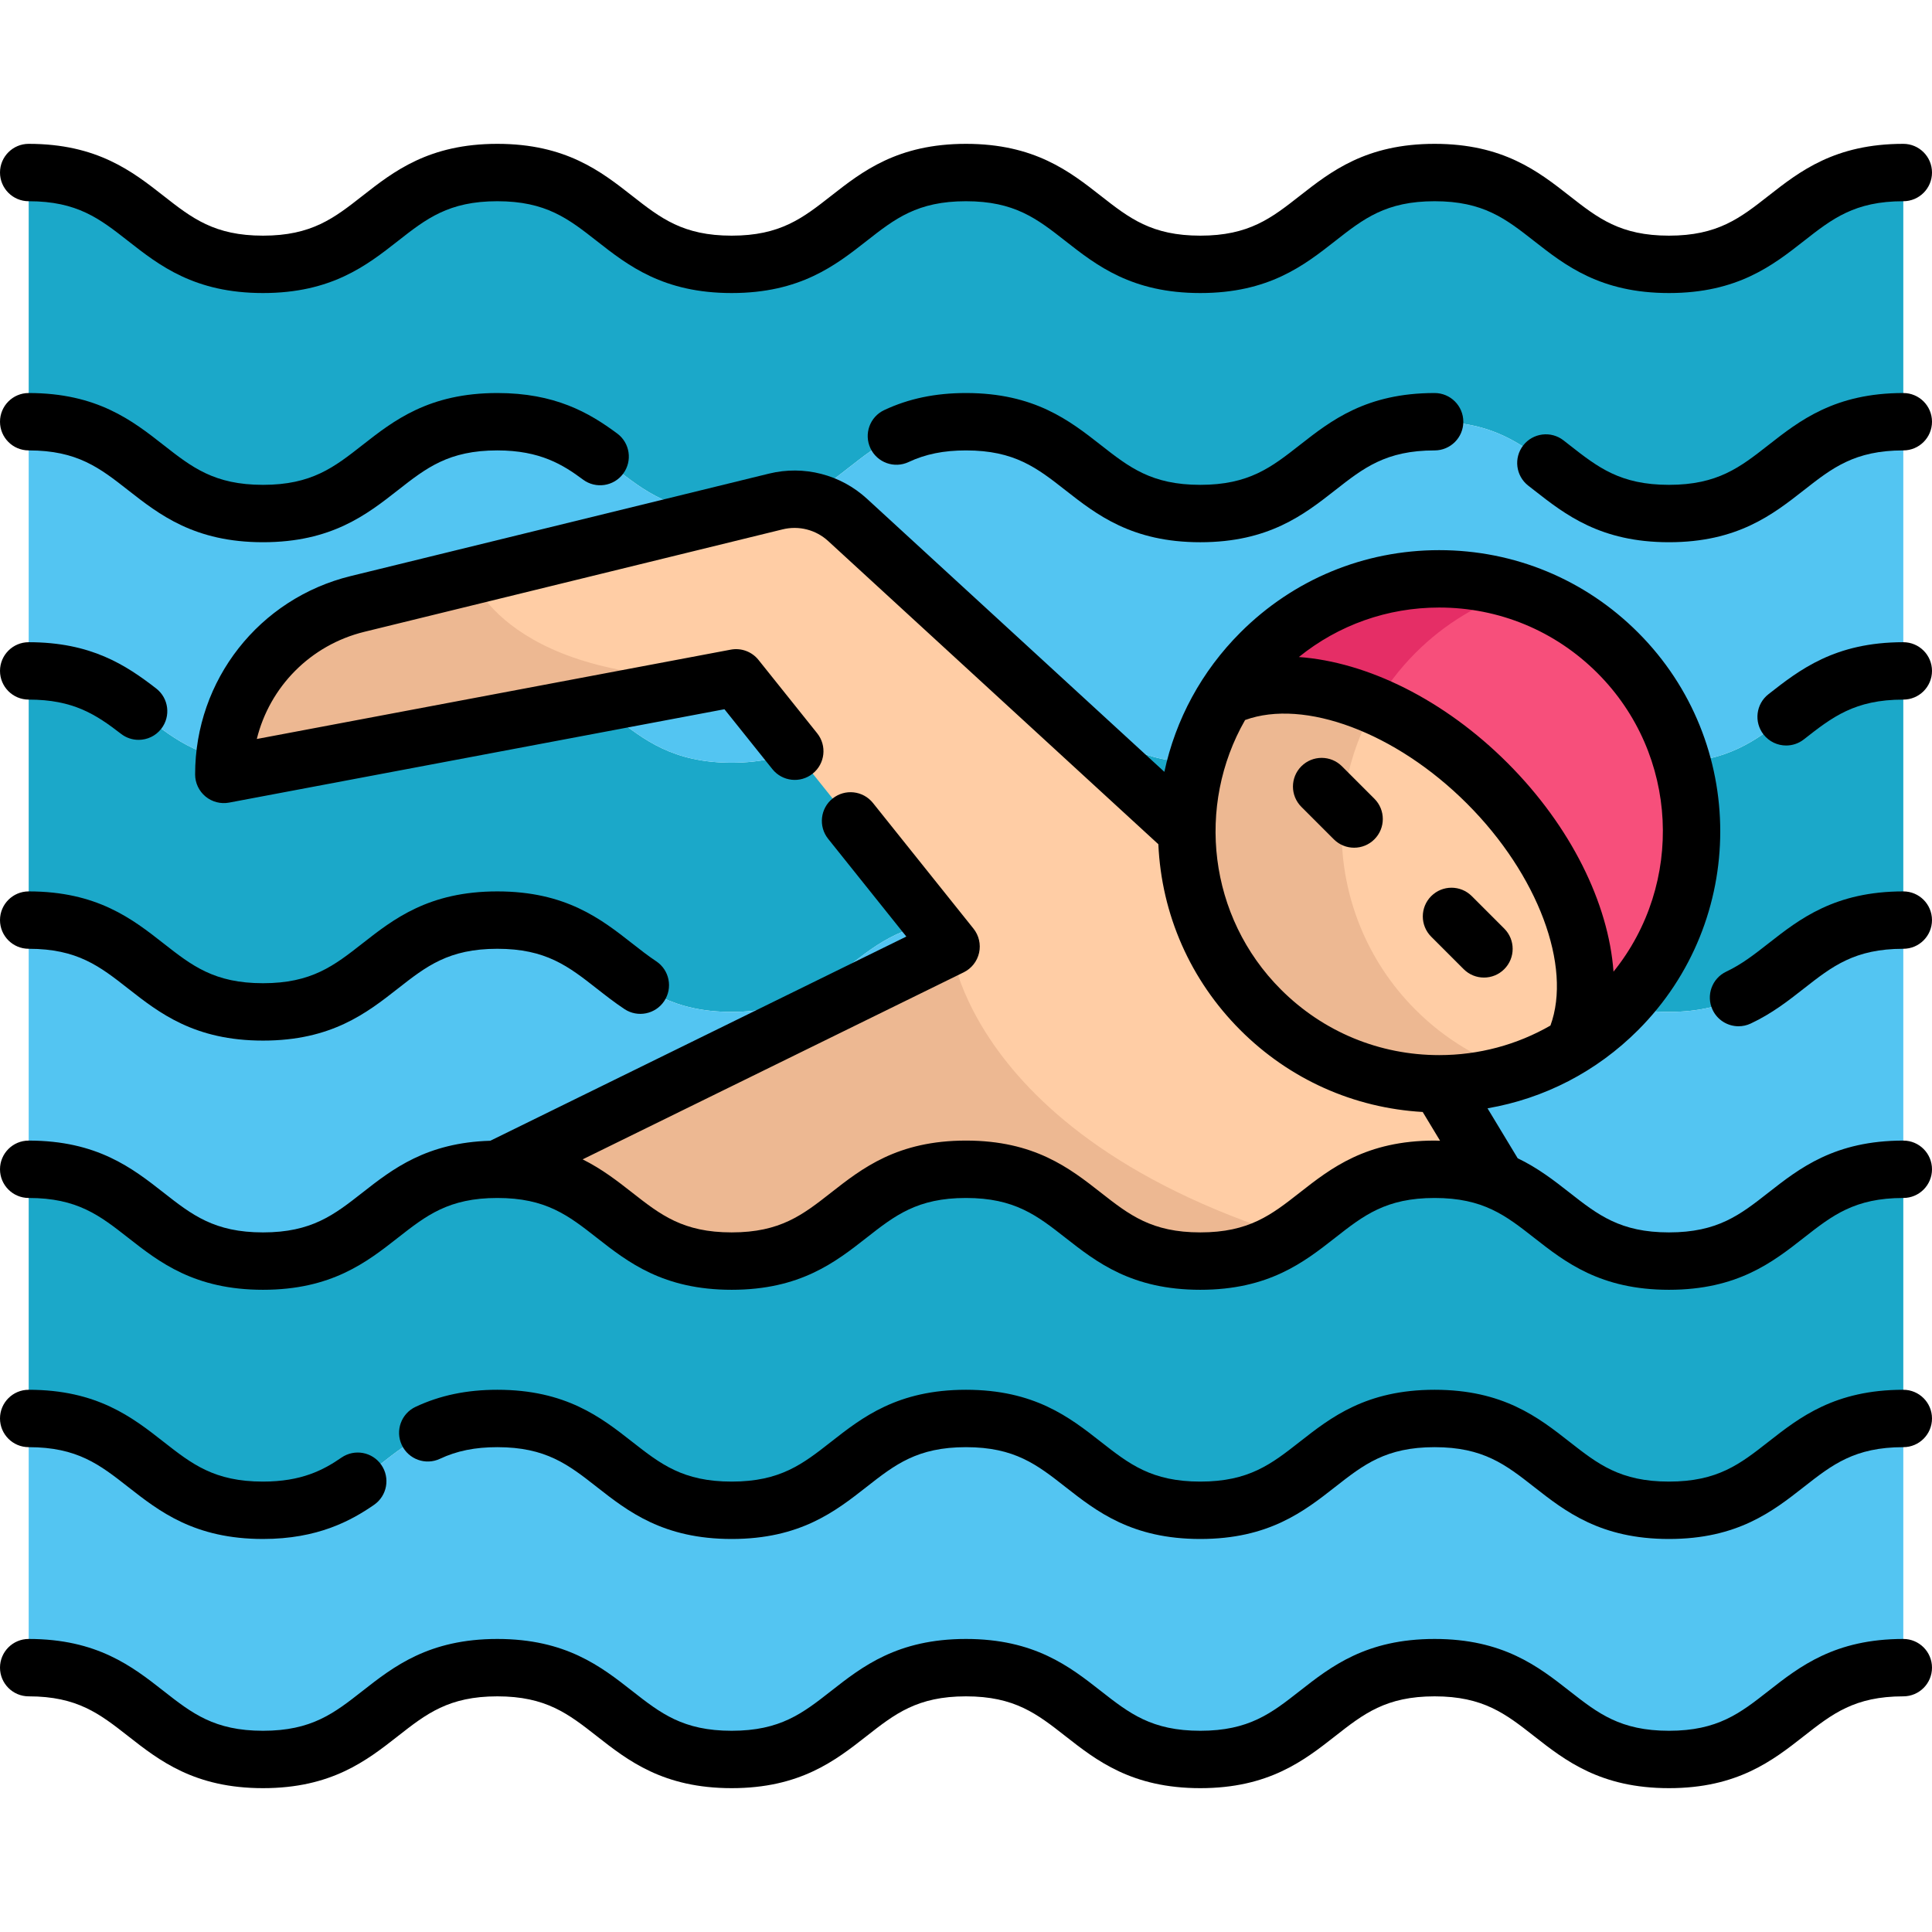
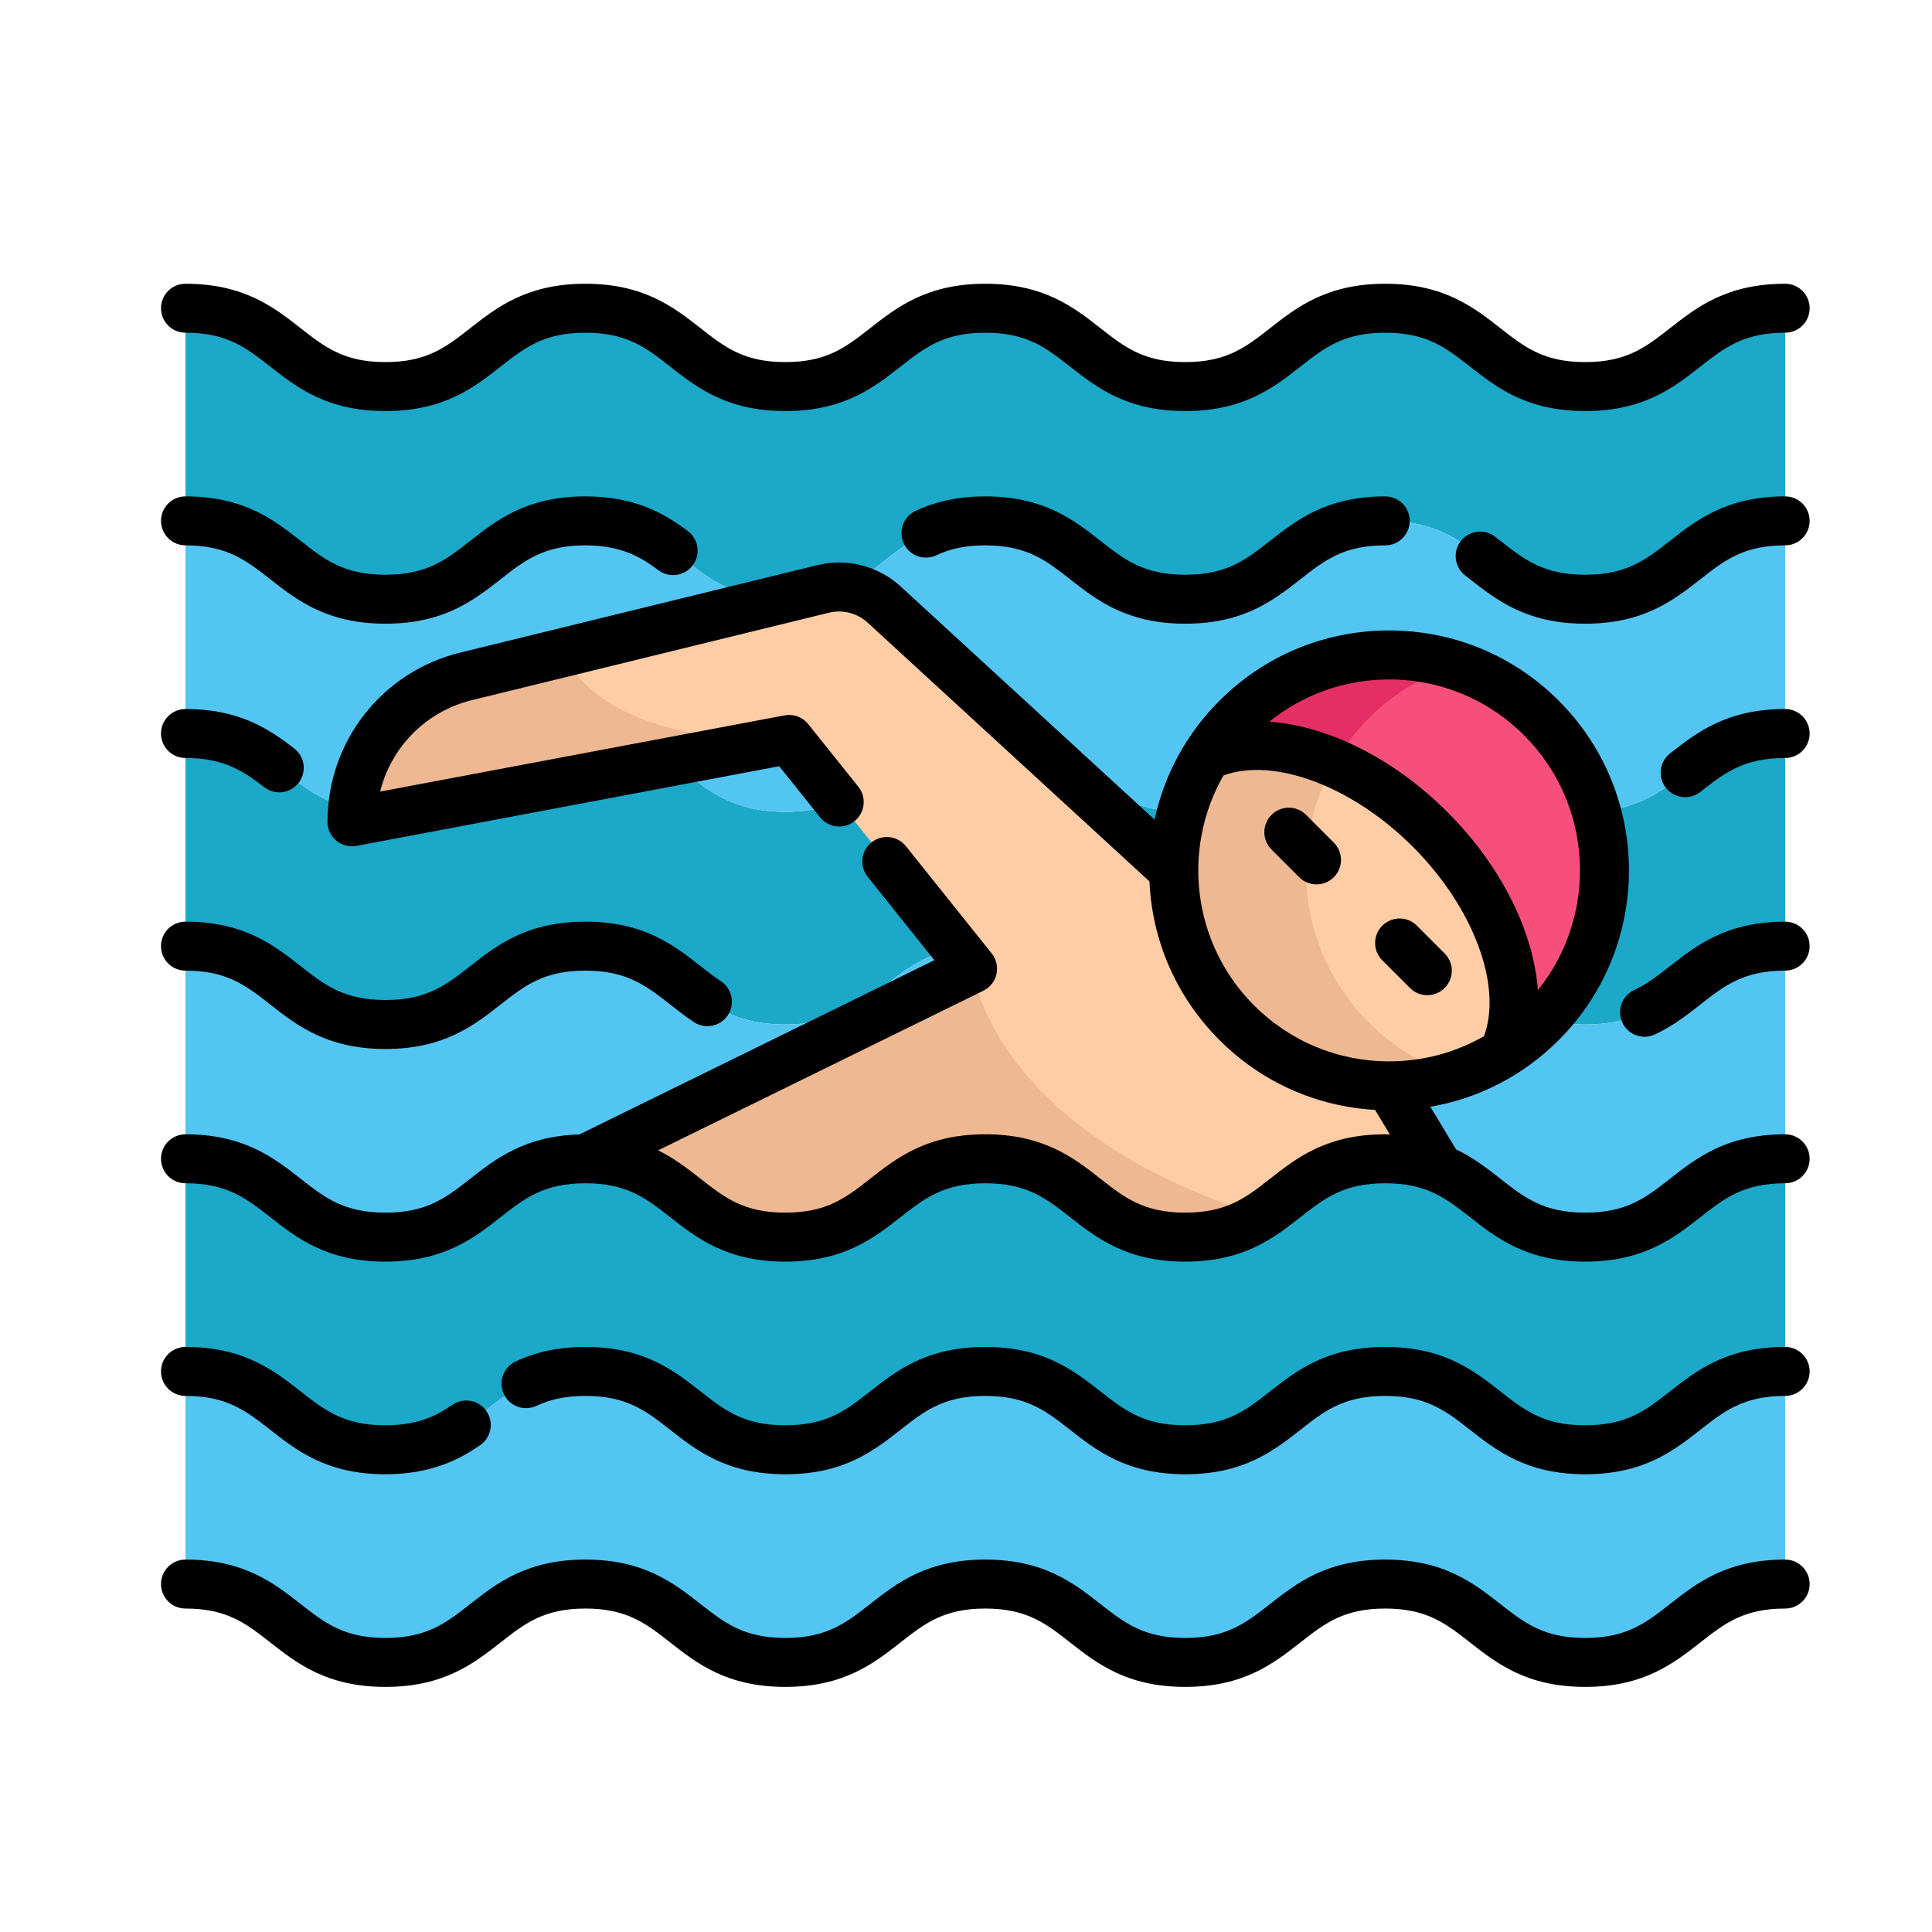
- <svg xmlns="http://www.w3.org/2000/svg" version="1.1" id="Layer_1" x="0px" y="0px" viewBox="0 0 512.001 512.001" style="enable-background:new 0 0 512.001 512.001;" xml:space="preserve">
+ <svg xmlns="http://www.w3.org/2000/svg" version="1.1" id="Layer_1" x="0px" y="0px" viewBox="-50 -50 600 600" style="enable-background:new -50 -50 600 600;" xml:space="preserve">
  <path style="fill:#1BA8C9;" d="M504.396,177.796c-31.052,0-31.052,24.333-62.103,24.333s-31.052-24.333-62.103-24.333  c-31.051,0-31.051,24.333-62.1,24.333s-31.05-24.333-62.098-24.333c-31.047,0-31.047,24.333-62.095,24.333  c-31.048,0-31.048-24.333-62.098-24.333s-31.05,24.333-62.099,24.333c-31.047,0-31.047-24.333-62.096-24.333v66.038  c31.047,0,31.047,24.333,62.096,24.333c31.049,0,31.049-24.333,62.099-24.333c31.048,0,31.048,24.333,62.098,24.333  c31.047,0,31.047-24.333,62.095-24.333c31.05,0,31.05,24.333,62.098,24.333c31.051,0,31.051-24.333,62.1-24.333  c31.052,0,31.052,24.333,62.103,24.333s31.052-24.333,62.103-24.333" />
  <path style="fill:#53C5F2;" d="M504.396,243.834c-31.052,0-31.052,24.333-62.103,24.333s-31.052-24.333-62.103-24.333  c-31.051,0-31.051,24.333-62.1,24.333s-31.05-24.333-62.098-24.333c-31.047,0-31.047,24.333-62.095,24.333  c-31.048,0-31.048-24.333-62.098-24.333s-31.05,24.333-62.099,24.333c-31.047,0-31.047-24.333-62.096-24.333v66.037  c31.047,0,31.047,24.333,62.096,24.333c31.049,0,31.049-24.333,62.099-24.333c31.048,0,31.048,24.333,62.098,24.333  c31.047,0,31.047-24.333,62.095-24.333c31.05,0,31.05,24.333,62.098,24.333c31.051,0,31.051-24.333,62.1-24.333  c31.052,0,31.052,24.333,62.103,24.333s31.052-24.333,62.103-24.333" />
  <path style="fill:#1BA8C9;" d="M504.396,45.723c-31.052,0-31.052,24.333-62.103,24.333s-31.052-24.333-62.103-24.333  c-31.051,0-31.051,24.333-62.1,24.333s-31.05-24.333-62.098-24.333c-31.047,0-31.047,24.333-62.095,24.333  c-31.048,0-31.048-24.333-62.098-24.333S100.749,70.055,69.7,70.055c-31.047,0-31.047-24.333-62.096-24.333v66.037  c31.047,0,31.047,24.333,62.096,24.333c31.049,0,31.049-24.333,62.099-24.333c31.048,0,31.048,24.333,62.098,24.333  c31.047,0,31.047-24.333,62.095-24.333c31.05,0,31.05,24.333,62.098,24.333c31.051,0,31.051-24.333,62.1-24.333  c31.052,0,31.052,24.333,62.103,24.333s31.052-24.333,62.103-24.333" />
  <path style="fill:#53C5F2;" d="M504.396,111.759c-31.052,0-31.052,24.333-62.103,24.333s-31.052-24.333-62.103-24.333  c-31.051,0-31.051,24.333-62.1,24.333s-31.05-24.333-62.098-24.333c-31.047,0-31.047,24.333-62.095,24.333  c-31.048,0-31.048-24.333-62.098-24.333s-31.05,24.333-62.099,24.333c-31.047,0-31.047-24.333-62.096-24.333v66.037  c31.047,0,31.047,24.333,62.096,24.333c31.049,0,31.049-24.333,62.099-24.333c31.048,0,31.048,24.333,62.098,24.333  c31.047,0,31.047-24.333,62.095-24.333c31.05,0,31.05,24.333,62.098,24.333c31.051,0,31.051-24.333,62.1-24.333  c31.052,0,31.052,24.333,62.103,24.333s31.052-24.333,62.103-24.333" />
  <path style="fill:#FFCDA5;" d="M396.93,312.928c-4.502-1.855-9.855-3.052-16.739-3.052c-31.055,0-31.055,24.333-62.099,24.333  c-31.055,0-31.055-24.333-62.099-24.333s-31.044,24.333-62.099,24.333c-31.044,0-31.044-24.333-62.099-24.333l120.244-59.027  l-56.969-71.214l-135.756,25.59c0-21.423,14.64-40.078,35.445-45.178l30.102-7.371l80.744-19.78  c6.752-1.653,13.89,0.182,19.02,4.887l89.869,82.528c0,17.124,6.539,34.248,19.598,47.317  c13.069,13.069,30.193,19.598,47.317,19.598L396.93,312.928z" />
  <path style="fill:#EDB892;" d="M252.044,250.849c0,0,5.599,58.915,113.57,83.247c107.971,24.332-144.468,12.165-144.468,12.165  l-94.284-13.686l4.938-22.704" />
  <path style="fill:#FFCDA5;" d="M428.714,172.99c26.137,26.137,26.137,68.496,0,94.634c-13.069,13.069-30.173,19.598-47.307,19.598  c-17.124,0-34.248-6.529-47.317-19.598c-13.059-13.069-19.598-30.193-19.598-47.317s6.539-34.248,19.598-47.317  C360.218,146.862,402.587,146.862,428.714,172.99z" />
  <path style="fill:#EDB892;" d="M375.15,267.623c-13.059-13.069-19.598-30.193-19.598-47.317s6.539-34.248,19.598-47.317  c7.773-7.773,16.989-13.215,26.782-16.363c-23.123-7.433-49.488-1.991-67.842,16.363c-13.059,13.069-19.598,30.193-19.598,47.317  s6.539,34.248,19.598,47.317c13.069,13.069,30.193,19.598,47.317,19.598c6.939,0,13.868-1.09,20.53-3.232  C392.144,280.842,382.926,275.4,375.15,267.623z" />
  <path style="fill:#1BA8C9;" d="M504.396,309.871c-31.052,0-31.052,24.333-62.103,24.333s-31.052-24.333-62.103-24.333  c-31.051,0-31.051,24.333-62.1,24.333s-31.05-24.333-62.098-24.333c-31.047,0-31.047,24.333-62.095,24.333  c-31.048,0-31.048-24.333-62.098-24.333s-31.05,24.333-62.099,24.333c-31.047,0-31.047-24.333-62.096-24.333v66.037  c31.047,0,31.047,24.333,62.096,24.333c31.049,0,31.049-24.333,62.099-24.333c31.048,0,31.048,24.333,62.098,24.333  c31.047,0,31.047-24.333,62.095-24.333c31.05,0,31.05,24.333,62.098,24.333c31.051,0,31.051-24.333,62.1-24.333  c31.052,0,31.052,24.333,62.103,24.333s31.052-24.333,62.103-24.333" />
  <path style="fill:#53C5F2;" d="M504.396,375.909c-31.052,0-31.052,24.333-62.103,24.333s-31.052-24.333-62.103-24.333  c-31.051,0-31.051,24.333-62.1,24.333s-31.05-24.333-62.098-24.333c-31.047,0-31.047,24.333-62.095,24.333  c-31.048,0-31.048-24.333-62.098-24.333s-31.05,24.333-62.099,24.333c-31.047,0-31.047-24.333-62.096-24.333v66.037  c31.047,0,31.047,24.333,62.096,24.333c31.049,0,31.049-24.333,62.099-24.333c31.048,0,31.048,24.333,62.098,24.333  c31.047,0,31.047-24.333,62.095-24.333c31.05,0,31.05,24.333,62.098,24.333c31.051,0,31.051-24.333,62.1-24.333  c31.052,0,31.052,24.333,62.103,24.333s31.052-24.333,62.103-24.333" />
  <path style="fill:#F74F7B;" d="M428.721,267.628c-3.64,3.64-7.594,6.773-11.771,9.388v-0.01  c8.547-18.148-0.314-46.932-22.812-69.429c-22.487-22.487-51.281-31.359-69.429-22.812c2.616-4.187,5.749-8.131,9.388-11.771  c26.127-26.127,68.496-26.127,94.624,0C454.849,199.132,454.849,241.491,428.721,267.628z" />
  <path style="fill:#E52E66;" d="M334.094,172.995c-3.64,3.64-6.773,7.584-9.388,11.771c10.695-5.037,25.087-4.019,39.706,2.264  c2.88-5.019,6.45-9.75,10.736-14.04c7.772-7.772,16.986-13.214,26.778-16.362C378.805,149.2,352.446,154.643,334.094,172.995z" />
  <path style="fill:#EDB892;" d="M195.07,179.635l-135.756,25.59c0-21.423,14.64-40.078,35.445-45.178l30.102-7.371  C124.86,152.677,134.157,181.471,195.07,179.635z" />
  <path d="M504.396,302.267c-18.15,0-27.496,7.324-35.742,13.785c-7.52,5.894-13.46,10.547-26.361,10.547s-18.841-4.655-26.361-10.547  c-4.016-3.147-8.301-6.492-13.729-9.102l-7.994-13.236c15.031-2.589,28.88-9.707,39.886-20.713  c29.053-29.053,29.053-76.328,0-105.381c-14.073-14.074-32.786-21.825-52.69-21.825s-38.616,7.751-52.69,21.825  c-10.281,10.281-17.169,23.041-20.145,36.927l-78.807-72.365c-7.014-6.441-16.725-8.933-25.973-6.668L92.953,152.66  c-24.284,5.948-41.245,27.564-41.245,52.566c0,2.263,1.009,4.409,2.751,5.853c1.743,1.445,4.038,2.037,6.262,1.619l131.268-24.743  l12.699,15.874c2.624,3.28,7.408,3.812,10.688,1.187c3.279-2.623,3.811-7.408,1.187-10.688l-15.554-19.443  c-1.757-2.197-4.583-3.244-7.346-2.722L68.055,195.84c3.407-13.803,14.189-24.899,28.518-28.408l110.836-27.146  c4.297-1.053,8.808,0.105,12.068,3.098l87.496,80.343c0.835,18.621,8.477,36.007,21.742,49.273  c13.037,13.037,30.058,20.636,48.316,21.686l4.6,7.617c-0.483-0.011-0.946-0.037-1.441-0.037c-18.149,0-27.495,7.324-35.74,13.785  c-7.52,5.894-13.459,10.547-26.36,10.547c-12.9,0-18.84-4.655-26.359-10.547c-8.245-6.461-17.591-13.785-35.739-13.785  s-27.494,7.324-35.739,13.785c-7.519,5.893-13.458,10.547-26.357,10.547c-12.9,0-18.84-4.655-26.358-10.547  c-3.867-3.03-7.989-6.241-13.134-8.806l100.991-49.571c2.07-1.016,3.568-2.917,4.071-5.168s-0.043-4.608-1.483-6.409l-26.64-33.3  c-2.625-3.28-7.41-3.812-10.688-1.187c-3.28,2.623-3.811,7.408-1.187,10.688l20.72,25.9l-110.251,54.115  c-16.919,0.489-25.922,7.505-33.877,13.738C88.54,321.946,82.6,326.6,69.7,326.6c-12.899,0-18.839-4.655-26.357-10.547  c-8.245-6.461-17.59-13.785-35.739-13.785c-4.199,0-7.604,3.405-7.604,7.604c0,4.199,3.405,7.604,7.604,7.604  c12.899,0,18.839,4.655,26.357,10.547c8.245,6.461,17.59,13.785,35.739,13.785c18.149,0,27.495-7.324,35.74-13.785  c7.52-5.894,13.458-10.547,26.358-10.547s18.84,4.655,26.358,10.547c8.246,6.461,17.59,13.785,35.74,13.785  c18.148,0,27.493-7.324,35.739-13.785c7.519-5.894,13.458-10.547,26.357-10.547c12.9,0,18.84,4.655,26.358,10.547  c8.246,6.461,17.591,13.785,35.74,13.785c18.149,0,27.495-7.324,35.74-13.785c7.52-5.894,13.459-10.547,26.36-10.547  c12.901,0,18.841,4.655,26.361,10.547c8.246,6.461,17.592,13.785,35.742,13.785c18.15,0,27.496-7.324,35.742-13.785  c7.52-5.894,13.46-10.547,26.361-10.547c4.199,0,7.604-3.405,7.604-7.604C512,305.672,508.595,302.267,504.396,302.267z   M423.342,178.373c21.603,21.604,23.018,55.862,4.255,79.13c-1.315-18.101-11.289-38.505-28.082-55.298  c-16.795-16.795-37.2-26.771-55.301-28.088c10.507-8.492,23.492-13.114,37.193-13.114  C397.247,161.003,412.141,167.171,423.342,178.373z M329.96,190.815c15.69-5.719,39.949,3.29,58.801,22.142  c18.861,18.86,27.866,43.138,22.124,58.824c-8.876,5.103-18.965,7.835-29.48,7.835c-15.842,0-30.735-6.169-41.936-17.37  C320.143,242.92,316.982,213.469,329.96,190.815z" />
  <path d="M504.396,236.23c-18.15,0-27.496,7.324-35.741,13.785c-3.645,2.855-7.086,5.553-11.16,7.468  c-3.801,1.786-5.433,6.316-3.646,10.117c1.295,2.755,4.031,4.371,6.886,4.371c1.084,0,2.185-0.233,3.23-0.725  c5.63-2.647,9.921-6.009,14.069-9.261c7.52-5.894,13.46-10.547,26.36-10.547c4.199,0,7.604-3.405,7.604-7.604  C512,239.636,508.595,236.23,504.396,236.23z" />
  <path d="M7.604,251.438c12.899,0,18.839,4.655,26.357,10.547c8.245,6.461,17.59,13.785,35.739,13.785  c18.149,0,27.495-7.324,35.74-13.785c7.52-5.894,13.458-10.547,26.358-10.547c12.899,0,18.84,4.655,26.358,10.547  c2.299,1.803,4.677,3.666,7.328,5.428c3.497,2.325,8.217,1.377,10.542-2.121c2.326-3.497,1.376-8.216-2.121-10.542  c-2.158-1.435-4.203-3.038-6.368-4.735c-8.245-6.461-17.59-13.785-35.739-13.785c-18.149,0-27.494,7.324-35.739,13.785  c-7.521,5.893-13.46,10.547-26.36,10.547c-12.899,0-18.839-4.655-26.357-10.547c-8.245-6.462-17.59-13.785-35.739-13.785  c-4.199,0-7.604,3.405-7.604,7.604C0,248.034,3.405,251.438,7.604,251.438z" />
  <path d="M504.396,170.192c-18.15,0-27.496,7.324-35.742,13.785c-3.305,2.59-3.886,7.37-1.295,10.675  c1.499,1.914,3.734,2.915,5.991,2.915c1.64,0,3.293-0.528,4.685-1.619c7.52-5.894,13.46-10.547,26.361-10.547  c4.199,0,7.604-3.405,7.604-7.604C512.001,173.598,508.595,170.192,504.396,170.192z" />
  <path d="M7.604,185.4c11.796,0,17.824,3.935,24.478,9.08c1.385,1.071,3.021,1.589,4.646,1.589c2.274,0,4.523-1.015,6.021-2.953  c2.568-3.322,1.958-8.098-1.365-10.667c-8.021-6.202-17.237-12.257-33.779-12.257c-4.199,0-7.604,3.405-7.604,7.604  C0.001,181.996,3.405,185.4,7.604,185.4z" />
  <path d="M504.396,434.342c-18.15,0-27.496,7.324-35.742,13.785c-7.52,5.894-13.46,10.547-26.361,10.547s-18.841-4.655-26.361-10.547  c-8.246-6.461-17.592-13.785-35.742-13.785c-18.149,0-27.495,7.324-35.74,13.785c-7.52,5.894-13.459,10.547-26.36,10.547  c-12.9,0-18.84-4.655-26.359-10.547c-8.245-6.461-17.591-13.785-35.739-13.785s-27.494,7.324-35.739,13.785  c-7.519,5.893-13.458,10.547-26.357,10.547c-12.9,0-18.84-4.655-26.358-10.547c-8.245-6.461-17.59-13.785-35.74-13.785  s-27.494,7.324-35.739,13.785c-7.52,5.894-13.459,10.547-26.359,10.547c-12.899,0-18.839-4.655-26.357-10.547  c-8.245-6.461-17.59-13.785-35.739-13.785c-4.199,0-7.604,3.405-7.604,7.604c0,4.199,3.405,7.604,7.604,7.604  c12.899,0,18.839,4.655,26.357,10.547c8.245,6.461,17.59,13.785,35.739,13.785c18.149,0,27.495-7.324,35.74-13.785  c7.52-5.894,13.458-10.547,26.358-10.547s18.84,4.655,26.358,10.547c8.246,6.461,17.59,13.785,35.74,13.785  c18.148,0,27.493-7.324,35.739-13.785c7.519-5.894,13.458-10.547,26.357-10.547c12.9,0,18.84,4.655,26.358,10.547  c8.246,6.461,17.591,13.785,35.74,13.785c18.149,0,27.495-7.324,35.74-13.785c7.52-5.894,13.459-10.547,26.36-10.547  c12.901,0,18.841,4.655,26.361,10.547c8.246,6.461,17.592,13.785,35.742,13.785c18.15,0,27.496-7.324,35.742-13.785  c7.52-5.894,13.46-10.547,26.361-10.547c4.199,0,7.604-3.405,7.604-7.604C512,437.746,508.595,434.342,504.396,434.342z" />
  <path d="M504.396,368.305c-18.15,0-27.496,7.324-35.742,13.785c-7.52,5.894-13.46,10.547-26.361,10.547s-18.841-4.655-26.361-10.547  c-8.246-6.461-17.592-13.785-35.742-13.785c-18.149,0-27.495,7.324-35.74,13.785c-7.52,5.894-13.459,10.547-26.36,10.547  c-12.9,0-18.84-4.655-26.358-10.547c-8.245-6.461-17.591-13.785-35.74-13.785c-18.148,0-27.494,7.324-35.739,13.785  c-7.519,5.893-13.458,10.547-26.357,10.547c-12.9,0-18.84-4.655-26.358-10.547c-8.245-6.461-17.59-13.785-35.74-13.785  c-8.108,0-15.196,1.48-21.671,4.525c-3.801,1.787-5.432,6.316-3.646,10.117c1.787,3.801,6.316,5.432,10.117,3.646  c4.467-2.101,9.297-3.079,15.2-3.079c12.9,0,18.84,4.655,26.358,10.547c8.246,6.461,17.59,13.785,35.74,13.785  c18.148,0,27.493-7.324,35.739-13.785c7.519-5.894,13.458-10.547,26.357-10.547c12.9,0,18.84,4.655,26.358,10.547  c8.246,6.461,17.591,13.785,35.74,13.785c18.149,0,27.495-7.324,35.74-13.785c7.52-5.894,13.459-10.547,26.36-10.547  c12.901,0,18.841,4.655,26.361,10.547c8.246,6.461,17.592,13.785,35.742,13.785c18.15,0,27.496-7.324,35.742-13.785  c7.52-5.894,13.46-10.547,26.361-10.547c4.199,0,7.604-3.405,7.604-7.604C512,371.711,508.595,368.305,504.396,368.305z" />
  <path d="M7.604,383.513c12.899,0,18.839,4.655,26.357,10.547c8.245,6.461,17.59,13.785,35.739,13.785  c14.488,0,23.339-4.836,29.43-9.049c3.454-2.389,4.318-7.124,1.929-10.579c-2.388-3.454-7.124-4.319-10.579-1.929  c-4.769,3.297-10.587,6.349-20.781,6.349c-12.899,0-18.839-4.655-26.357-10.547c-8.245-6.461-17.59-13.785-35.739-13.785  c-4.199,0-7.604,3.405-7.604,7.604C0,380.108,3.405,383.513,7.604,383.513z" />
  <path d="M504.396,104.156c-18.15,0-27.496,7.324-35.742,13.785c-7.52,5.894-13.46,10.547-26.361,10.547  c-12.9,0-18.841-4.655-26.36-10.547l-1.593-1.245c-3.317-2.575-8.093-1.974-10.67,1.342c-2.576,3.316-1.975,8.094,1.342,10.67  l1.541,1.203c8.246,6.461,17.592,13.784,35.741,13.784c18.15,0,27.496-7.324,35.742-13.785c7.52-5.894,13.46-10.547,26.361-10.547  c4.199,0,7.604-3.405,7.604-7.604C512.001,107.56,508.595,104.156,504.396,104.156z" />
  <path d="M344.45,117.941c-7.52,5.894-13.459,10.547-26.36,10.547c-12.9,0-18.84-4.655-26.358-10.547  c-8.246-6.461-17.591-13.785-35.74-13.785c-8.108,0-15.196,1.48-21.67,4.525c-3.801,1.787-5.432,6.316-3.646,10.117  c1.787,3.801,6.316,5.431,10.117,3.646c4.467-2.101,9.297-3.079,15.199-3.079c12.9,0,18.84,4.655,26.358,10.547  c8.246,6.461,17.591,13.785,35.74,13.785c18.149,0,27.495-7.324,35.74-13.785c7.52-5.894,13.459-10.547,26.36-10.547  c4.199,0,7.604-3.405,7.604-7.604c0-4.199-3.405-7.604-7.604-7.604C362.041,104.156,352.695,111.48,344.45,117.941z" />
  <path d="M7.604,119.363c12.899,0,18.839,4.655,26.357,10.547c8.245,6.461,17.59,13.785,35.739,13.785  c18.149,0,27.495-7.324,35.74-13.785c7.52-5.894,13.458-10.547,26.358-10.547c11.357,0,17.447,3.822,22.709,7.736  c3.369,2.505,8.132,1.806,10.639-1.563c2.506-3.37,1.806-8.133-1.563-10.639c-7.501-5.578-16.543-10.741-31.785-10.741  c-18.149,0-27.494,7.324-35.739,13.785c-7.52,5.894-13.459,10.547-26.359,10.547c-12.899,0-18.839-4.655-26.357-10.547  c-8.245-6.461-17.59-13.785-35.739-13.785c-4.199,0-7.604,3.405-7.604,7.604C0.001,115.959,3.405,119.363,7.604,119.363z" />
  <path d="M7.604,53.327c12.899,0,18.839,4.655,26.357,10.547c8.245,6.461,17.59,13.785,35.739,13.785  c18.149,0,27.495-7.324,35.74-13.785c7.52-5.894,13.458-10.547,26.358-10.547s18.84,4.655,26.359,10.547  c8.246,6.461,17.59,13.785,35.74,13.785c18.148,0,27.493-7.324,35.739-13.785c7.519-5.894,13.458-10.547,26.357-10.547  c12.9,0,18.84,4.655,26.358,10.547c8.246,6.461,17.59,13.785,35.74,13.785s27.495-7.324,35.74-13.785  c7.52-5.894,13.459-10.547,26.36-10.547s18.841,4.655,26.361,10.547c8.246,6.461,17.592,13.785,35.742,13.785  s27.496-7.324,35.742-13.785c7.52-5.894,13.46-10.547,26.361-10.547c4.199,0,7.604-3.405,7.604-7.604s-3.405-7.604-7.604-7.604  c-18.15,0-27.496,7.324-35.742,13.785c-7.52,5.894-13.46,10.547-26.361,10.547s-18.841-4.655-26.361-10.547  c-8.246-6.461-17.592-13.785-35.742-13.785c-18.149,0-27.495,7.324-35.74,13.785c-7.52,5.894-13.459,10.547-26.36,10.547  c-12.9,0-18.84-4.655-26.359-10.547c-8.245-6.461-17.591-13.785-35.739-13.785s-27.494,7.324-35.739,13.785  c-7.519,5.893-13.458,10.547-26.357,10.547c-12.9,0-18.84-4.655-26.358-10.547c-8.245-6.461-17.59-13.785-35.74-13.785  s-27.494,7.324-35.74,13.785C88.54,57.798,82.6,62.451,69.7,62.451c-12.899,0-18.839-4.655-26.357-10.547  c-8.245-6.461-17.591-13.785-35.739-13.785C3.405,38.119,0,41.523,0,45.723S3.405,53.327,7.604,53.327z" />
  <path d="M355.627,203.07c-2.97-2.97-7.784-2.97-10.753,0c-2.97,2.97-2.97,7.784,0,10.753l8.603,8.603  c1.484,1.484,3.431,2.227,5.377,2.227c1.946,0,3.892-0.742,5.376-2.227c2.97-2.97,2.97-7.784,0-10.753L355.627,203.07z" />
  <path d="M393.265,259.065c1.946,0,3.892-0.742,5.377-2.227c2.97-2.97,2.97-7.784,0-10.753l-8.603-8.603  c-2.97-2.97-7.784-2.97-10.753,0c-2.97,2.97-2.97,7.784,0,10.753l8.603,8.603C389.372,258.323,391.319,259.065,393.265,259.065z" />
  <g>
</g>
  <g>
</g>
  <g>
</g>
  <g>
</g>
  <g>
</g>
  <g>
</g>
  <g>
</g>
  <g>
</g>
  <g>
</g>
  <g>
</g>
  <g>
</g>
  <g>
</g>
  <g>
</g>
  <g>
</g>
  <g>
</g>
</svg>
